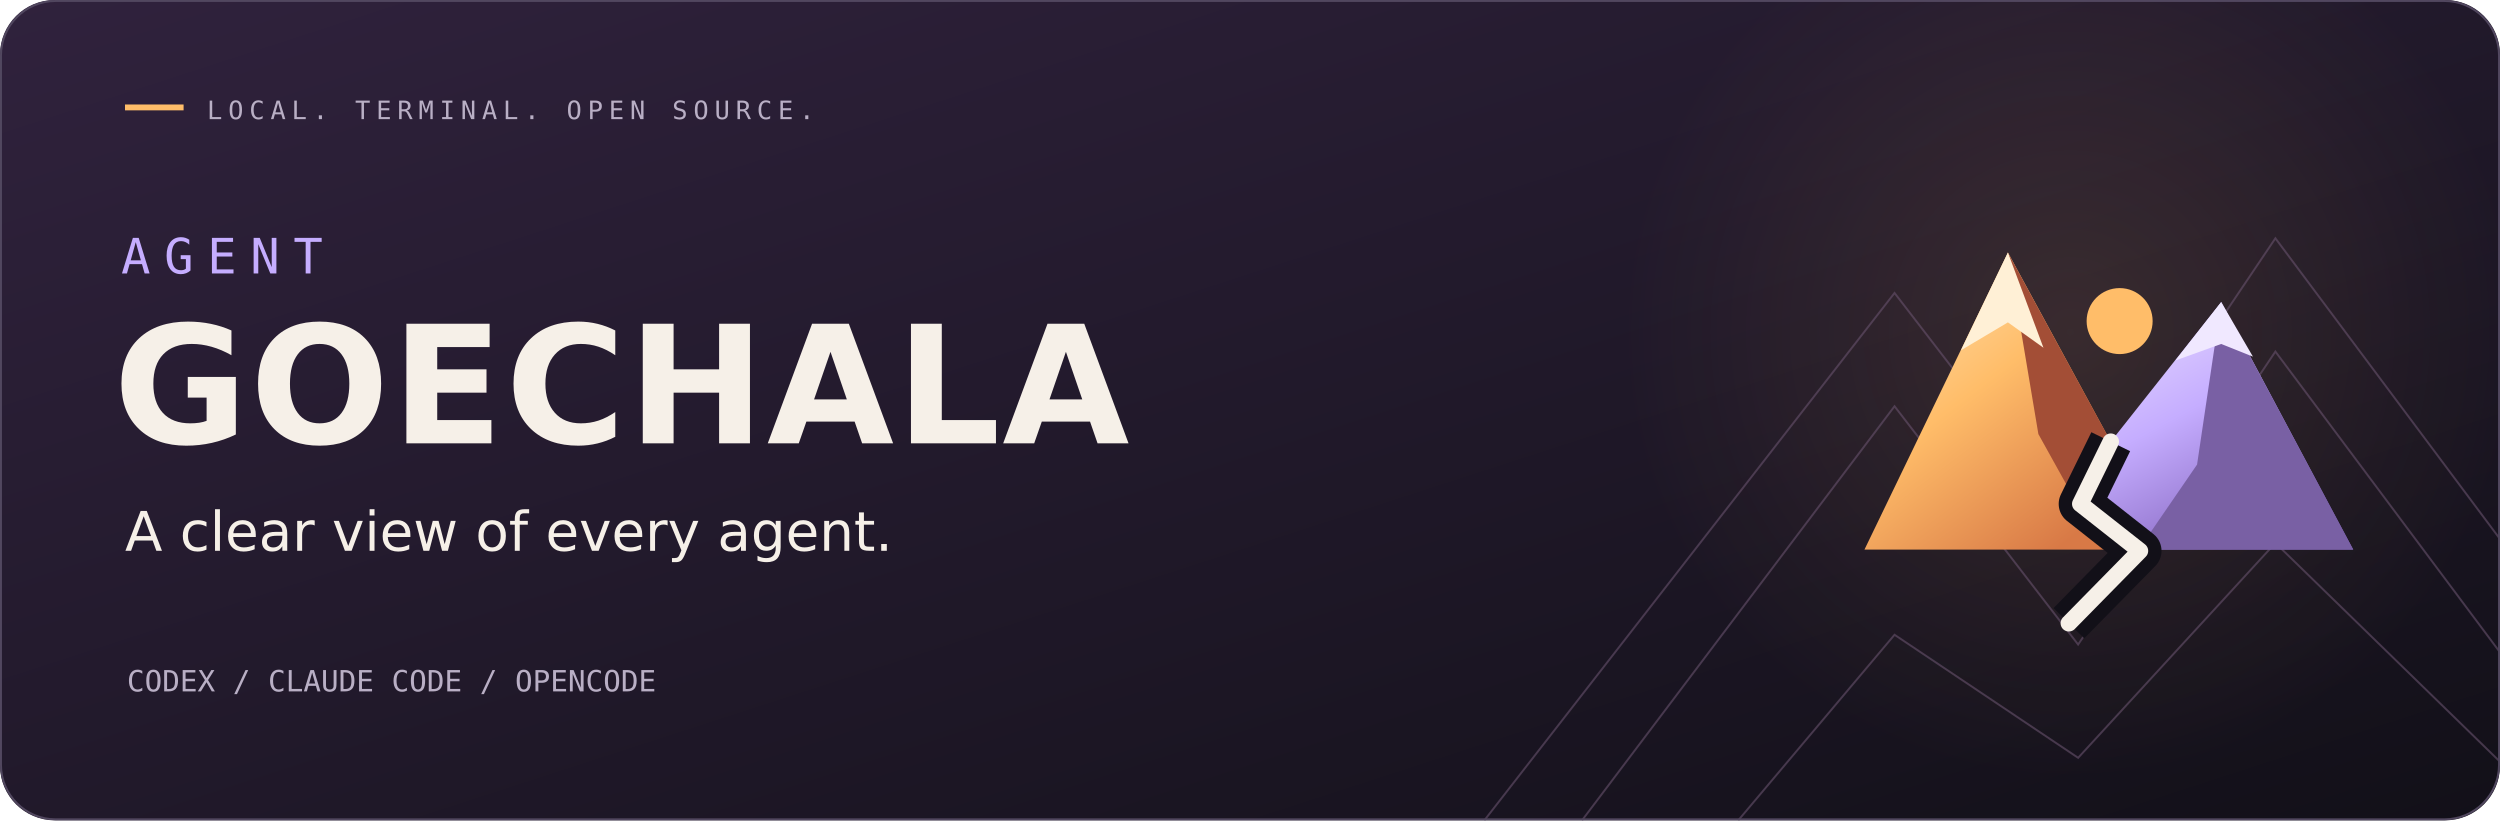
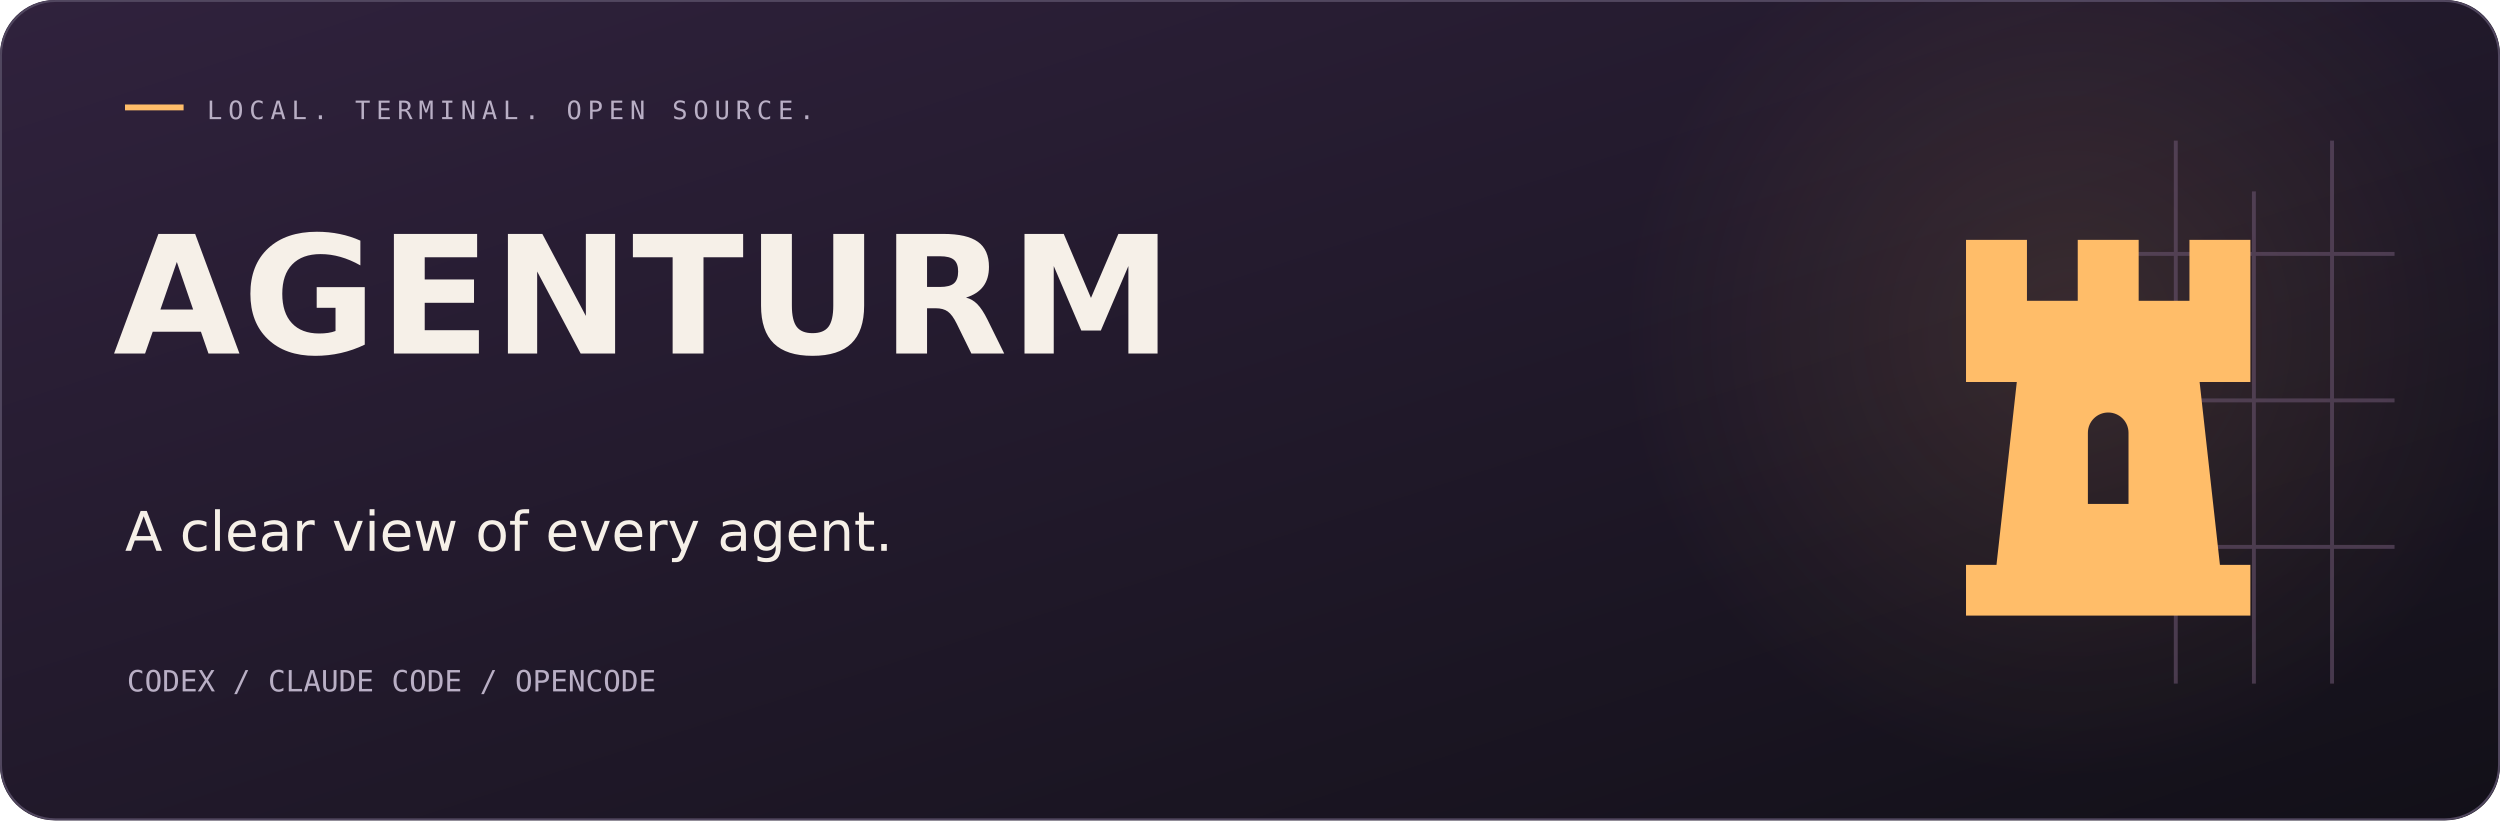
<svg xmlns="http://www.w3.org/2000/svg" width="1280" height="420" viewBox="0 0 1280 420" role="img" aria-labelledby="title desc">
  <defs>
    <linearGradient id="sky" x2="1" y2="1">
      <stop stop-color="#30223d" />
      <stop offset="1" stop-color="#121018" />
    </linearGradient>
    <radialGradient id="dawn">
      <stop stop-color="#ffbd69" stop-opacity=".12" />
      <stop offset="1" stop-color="#ffbd69" stop-opacity="0" />
    </radialGradient>
  </defs>
  <rect width="1280" height="420" rx="28" fill="url(#sky)" />
  <circle cx="1060" cy="170" r="230" fill="url(#dawn)" />
-   <path d="m760 420 210-270 94 122 101-150 115 154M810 420l160-212 94 122 101-150 115 154M890 420l80-95 94 63 101-110 115 112" fill="none" stroke="#67516d" stroke-width="1" opacity=".6" />
+   <path d="M1114 72V350M1154 98V350M1194 72V350M1082 130h144M1082 205h144M1082 280h144" fill="none" stroke="#67516d" stroke-width="2" opacity=".6" />
  <path d="M64 55h30" stroke="#ffbd69" stroke-width="3" />
  <text x="106" y="61" fill="#b9afc5" font-family="DejaVu Sans Mono,monospace" font-size="13" letter-spacing="3">LOCAL. TERMINAL. OPEN SOURCE.</text>
-   <text x="62" y="140" fill="#c5adff" font-family="DejaVu Sans Mono,monospace" font-size="25" letter-spacing="7">AGENT</text>
-   <text x="58" y="227" fill="#f6f0e8" font-family="DejaVu Sans,Arial,sans-serif" font-weight="bold" font-size="84" letter-spacing="1">GOECHALA</text>
+   <text x="58" y="181" fill="#f6f0e8" font-family="DejaVu Sans,Arial,sans-serif" font-weight="bold" font-size="84" letter-spacing="1">AGENTURM</text>
  <text x="64" y="282" fill="#f6f0e8" font-family="DejaVu Sans,Arial,sans-serif" font-size="28">A clear view of every agent.</text>
  <text x="65" y="354" fill="#b9afc5" font-family="DejaVu Sans Mono,monospace" font-size="15">CODEX  /  CLAUDE CODE  /  OPENCODE</text>
  <g transform="translate(913 50) scale(.65)">
-     <defs>
-       <linearGradient id="warm-ridge" x1="0" y1="0" x2=".7" y2="1">
-         <stop stop-color="#ffe6bd" />
-         <stop offset=".5" stop-color="#ffbd69" />
-         <stop offset="1" stop-color="#d87946" />
-       </linearGradient>
-       <linearGradient id="cool-ridge" x1="0" y1="0" x2=".6" y2="1">
-         <stop stop-color="#eee4ff" />
-         <stop offset=".5" stop-color="#c5adff" />
-         <stop offset="1" stop-color="#8262bc" />
-       </linearGradient>
-     </defs>
-     <circle cx="265" cy="176" r="26" fill="#ffbd69" />
-     <path d="M64 356 177 122 258 271 231 319 280 356Z" fill="url(#warm-ridge)" />
-     <path d="m177 122 24 143 30 54 27-48Z" fill="#a34e36" />
-     <path d="M258 271 345 161 449 356H280l-49-37Z" fill="url(#cool-ridge)" />
-     <path d="m345 161-19 128-46 67h169Z" fill="#7960a4" />
-     <path d="m177 122-37 77 37-22 28 20Z" fill="#fff0d6" />
-     <path d="m345 161-36 46 36-13 25 10Z" fill="#f0e8ff" />
-     <path d="m258 271-24 49 47 37-56 57" fill="none" stroke="#121018" stroke-width="34" stroke-linejoin="round" />
-     <path d="m258 271-24 49 47 37-56 57" fill="none" stroke="#f6f0e8" stroke-width="13" stroke-linecap="round" stroke-linejoin="round" />
+     <path d="M144 112h48v48h40v-48h48v48h40v-48h48v112h-40l16 144h24v40H144v-40h24l16-144h-40Z            M240 264v56h32v-56a16 16 0 0 0-32 0Z" fill="#ffbd69" fill-rule="evenodd" />
  </g>
  <rect x=".5" y=".5" width="1279" height="419" rx="28" fill="none" stroke="#51475f" />
</svg>
